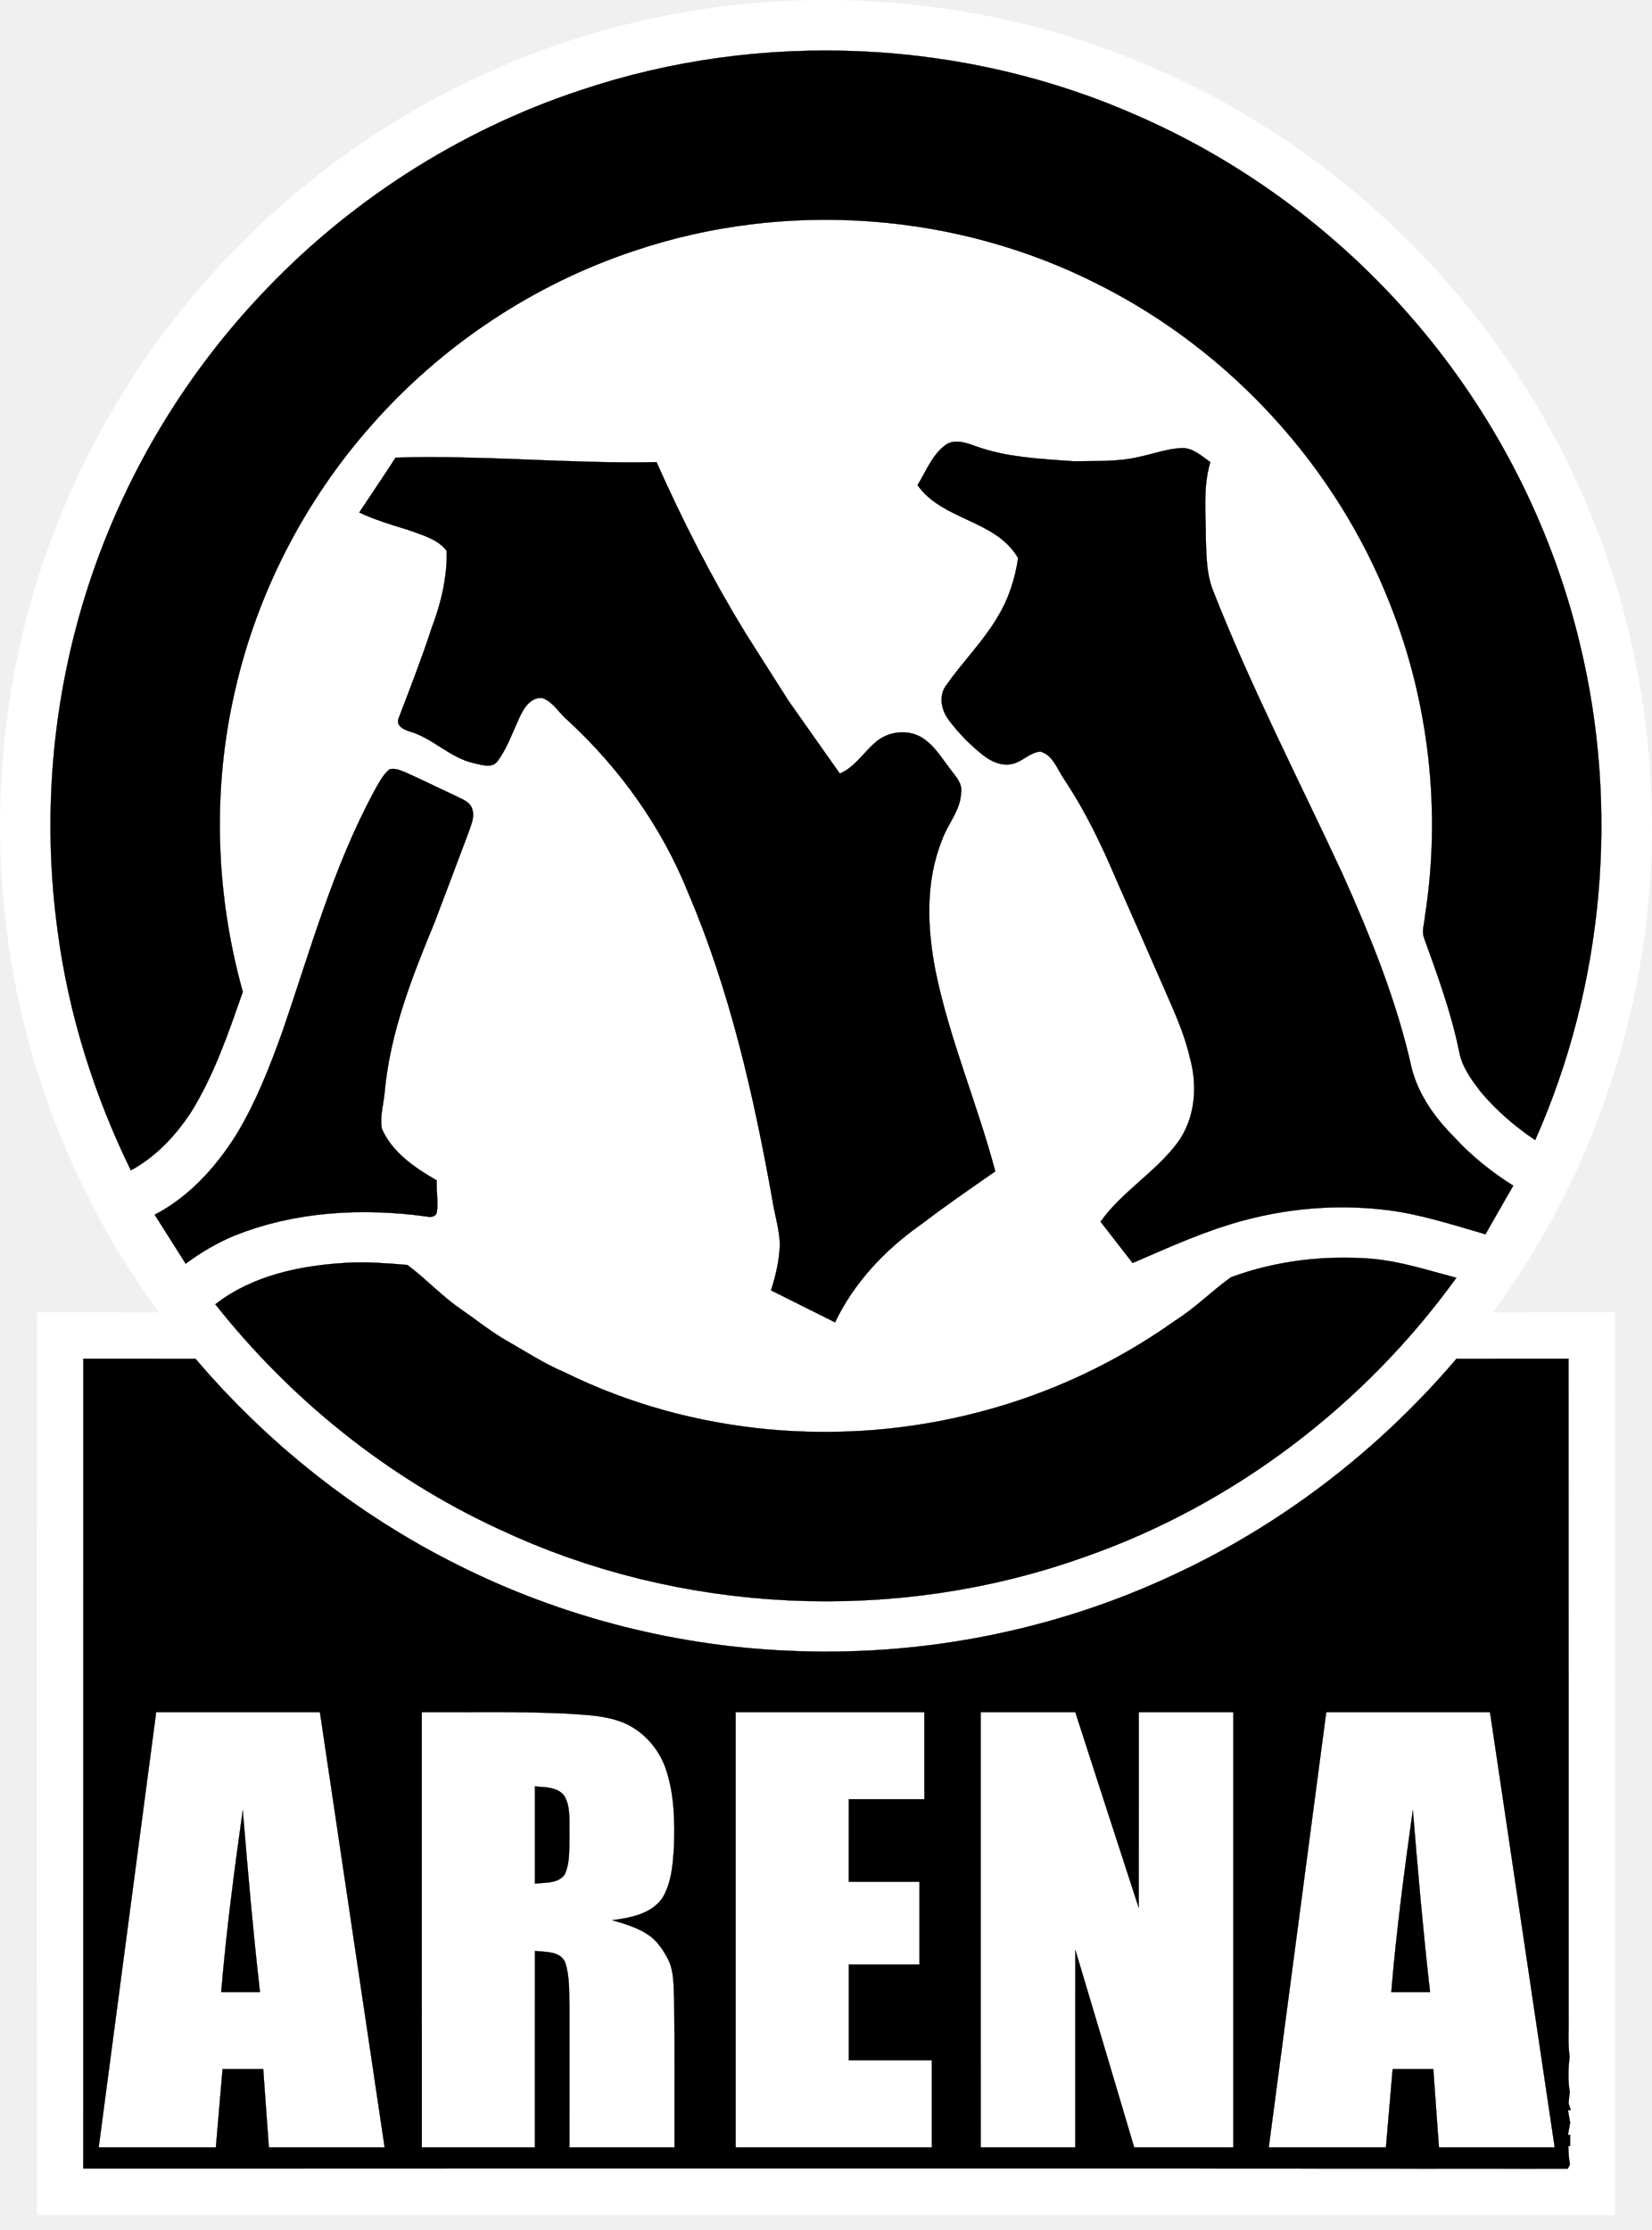
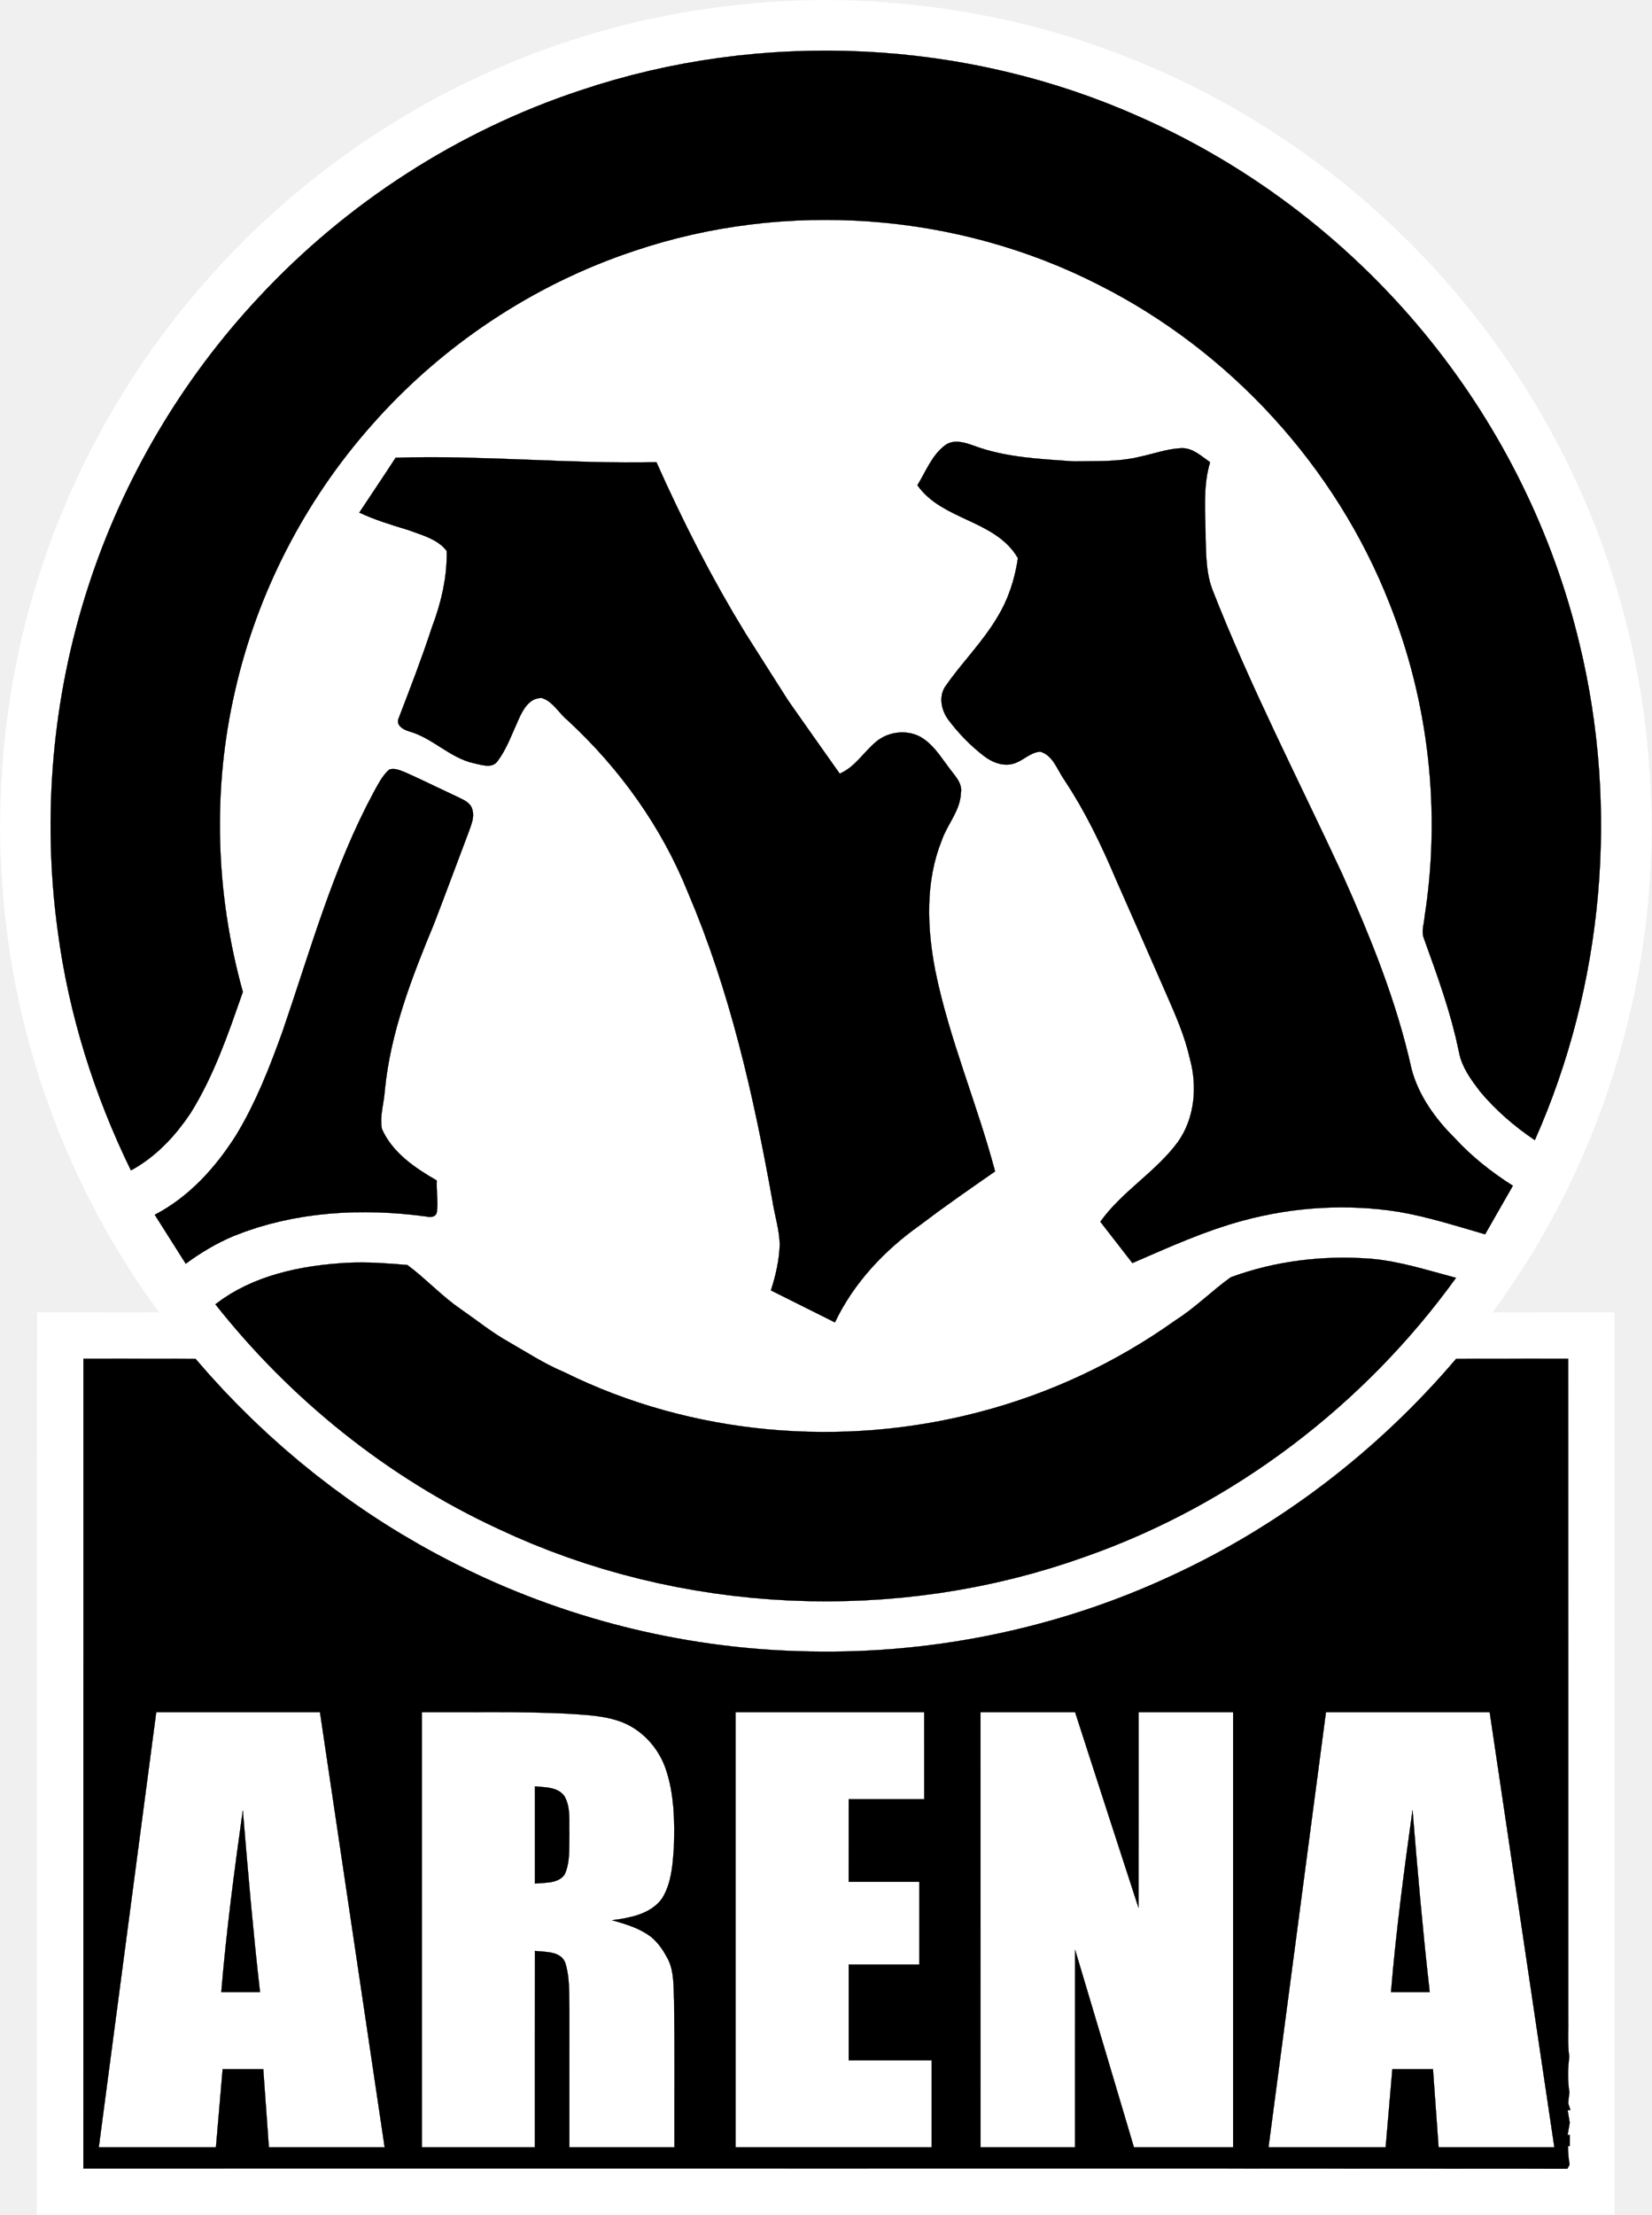
- <svg xmlns="http://www.w3.org/2000/svg" width="600pt" height="810pt" viewBox="0 0 600 810">
-   <g>
-     <path fill="#ffffff" stroke="#ffffff" stroke-width="0.094" d=" M 298.27 0.00 L 302.48 0.00 C 339.18 0.49 375.87 7.31 409.98 20.97 C 458.25 39.94 501.29 71.85 533.76 112.26 C 559.53 144.22 578.67 181.52 589.42 221.15 C 596.44 246.55 599.74 272.90 600.00 299.22 L 600.00 302.53 C 599.48 364.74 579.18 426.67 542.15 476.72 C 556.94 476.66 571.74 476.72 586.53 476.69 C 586.64 585.96 586.55 695.24 586.57 804.51 C 395.52 804.49 204.48 804.49 13.43 804.51 C 13.46 695.24 13.36 585.96 13.47 476.69 C 28.26 476.73 43.06 476.66 57.85 476.72 C 33.37 443.51 15.99 405.09 7.12 364.80 C 2.52 344.38 0.39 323.47 0.00 302.57 L 0.00 299.18 C 0.24 281.00 1.74 262.81 5.14 244.95 C 14.51 193.97 37.66 145.67 71.24 106.22 C 100.60 71.57 137.87 43.61 179.48 25.36 C 216.76 8.79 257.50 0.38 298.27 0.00 M 210.80 32.80 C 166.36 47.49 125.82 73.69 93.96 107.97 C 65.98 137.87 44.68 173.98 32.05 212.94 C 18.97 253.13 15.21 296.29 20.94 338.16 C 24.91 368.36 34.17 397.76 47.53 425.10 C 56.49 420.24 63.63 412.68 69.22 404.25 C 77.72 390.64 82.93 375.33 88.19 360.26 C 78.27 324.78 77.03 286.82 85.35 250.89 C 93.41 215.36 110.62 181.98 134.73 154.68 C 160.23 125.60 193.53 103.37 230.24 91.15 C 285.27 72.52 347.66 77.03 399.37 103.52 C 446.98 127.57 485.31 169.46 504.80 219.13 C 519.10 255.04 523.56 294.79 517.56 332.96 C 517.38 335.59 516.25 338.36 517.34 340.91 C 522.21 354.41 527.17 367.93 530.04 382.03 C 531.02 387.53 534.39 392.07 537.69 396.41 C 543.40 403.25 550.22 409.13 557.61 414.11 C 582.57 357.97 588.32 293.59 573.85 233.90 C 564.31 193.88 545.66 156.11 519.94 124.03 C 491.90 89.01 455.44 60.72 414.40 42.57 C 350.92 14.09 276.73 10.60 210.80 32.80 M 343.51 161.58 C 338.56 165.18 336.40 171.18 333.28 176.21 C 342.36 189.14 361.76 188.74 369.81 202.73 C 368.67 210.33 366.30 217.78 362.23 224.32 C 356.87 233.37 349.27 240.79 343.34 249.42 C 340.94 253.18 342.03 258.07 344.56 261.47 C 348.25 266.37 352.58 270.83 357.45 274.57 C 360.36 276.80 364.18 278.40 367.88 277.43 C 371.51 276.57 374.12 273.21 377.96 273.00 C 382.58 274.36 384.07 279.58 386.60 283.15 C 394.21 294.58 400.16 306.98 405.50 319.60 C 411.58 333.23 417.51 346.93 423.52 360.59 C 426.93 368.36 430.41 376.17 432.27 384.49 C 435.07 394.62 434.09 406.17 427.85 414.88 C 419.80 425.76 407.62 432.71 399.75 443.75 C 403.63 448.75 407.49 453.76 411.39 458.75 C 424.64 453.05 437.83 446.97 451.83 443.27 C 470.10 438.35 489.42 437.18 508.11 440.14 C 518.80 441.99 529.15 445.27 539.54 448.32 C 542.93 442.45 546.24 436.54 549.63 430.68 C 541.95 425.81 534.73 420.12 528.56 413.42 C 521.48 406.38 515.33 397.93 512.79 388.14 C 507.37 363.67 497.89 340.32 487.67 317.52 C 471.70 283.09 454.21 249.31 440.38 213.94 C 438.23 208.19 438.22 201.98 437.99 195.94 C 438.01 186.57 436.86 176.98 439.62 167.86 C 436.40 165.64 433.25 162.54 429.05 162.76 C 423.90 163.03 419.03 164.83 414.03 165.89 C 406.18 167.84 398.04 167.37 390.04 167.56 C 377.92 166.67 365.50 166.19 353.97 161.93 C 350.68 160.75 346.70 159.39 343.51 161.58 M 143.69 166.24 C 139.36 172.93 134.89 179.51 130.50 186.15 C 136.12 188.79 142.05 190.59 147.97 192.39 C 152.99 194.26 158.88 195.65 162.26 200.09 C 162.48 209.56 160.24 219.00 156.88 227.84 C 153.23 239.03 148.97 250.01 144.76 260.98 C 143.79 263.56 146.58 265.00 148.58 265.62 C 157.11 267.98 163.33 275.22 172.04 277.18 C 174.79 277.72 178.50 279.25 180.62 276.60 C 184.04 272.09 185.93 266.63 188.27 261.52 C 189.86 257.91 192.23 253.33 196.85 253.51 C 200.99 254.82 203.05 259.13 206.32 261.73 C 225.11 279.11 240.37 300.37 249.92 324.18 C 265.15 359.83 273.76 397.88 280.57 435.92 C 281.39 441.29 283.11 446.53 283.27 451.99 C 283.08 457.70 281.81 463.28 280.06 468.69 C 287.81 472.56 295.56 476.43 303.31 480.31 C 310.12 466.02 321.24 454.19 334.07 445.09 C 343.01 438.27 352.28 431.89 361.50 425.46 C 355.00 400.92 344.83 377.44 339.77 352.50 C 336.76 336.91 336.10 320.19 342.13 305.21 C 344.14 299.35 348.87 294.43 349.08 288.00 C 349.68 284.91 347.51 282.43 345.77 280.18 C 342.52 276.08 339.88 271.32 335.47 268.31 C 330.39 264.78 323.06 265.43 318.36 269.32 C 313.79 273.06 310.69 278.58 305.05 280.98 C 298.84 272.16 292.57 263.39 286.41 254.55 C 281.17 246.40 276.04 238.19 270.83 230.03 C 258.59 210.10 247.99 189.21 238.46 167.86 C 206.85 168.55 175.30 165.22 143.69 166.24 M 141.43 279.47 C 138.86 281.66 137.38 284.78 135.76 287.67 C 121.01 315.05 112.73 345.19 102.67 374.45 C 97.97 387.55 92.88 400.63 85.59 412.54 C 78.19 424.18 68.58 434.80 56.19 441.22 C 59.94 447.14 63.69 453.08 67.44 459.00 C 72.85 455.00 78.63 451.55 84.83 448.94 C 106.98 439.97 131.59 438.65 155.08 441.88 C 156.49 442.22 158.46 441.97 158.68 440.21 C 159.22 436.41 158.43 432.58 158.64 428.77 C 150.71 424.20 142.53 418.69 138.70 410.02 C 137.85 405.37 139.47 400.70 139.77 396.06 C 141.81 374.91 149.61 354.94 157.67 335.48 C 161.95 324.38 166.06 313.22 170.27 302.10 C 171.15 299.55 172.41 296.84 171.60 294.10 C 171.13 291.91 168.99 290.76 167.13 289.88 C 160.58 286.84 154.11 283.61 147.52 280.65 C 145.60 279.91 143.53 278.82 141.43 279.47 M 447.12 463.94 C 440.14 468.94 434.07 475.16 426.77 479.74 C 405.41 494.95 381.24 506.25 355.87 512.86 C 306.00 526.02 251.28 521.35 204.94 498.39 C 197.78 495.40 191.28 491.13 184.57 487.29 C 178.52 483.91 173.16 479.49 167.46 475.58 C 160.47 470.82 154.73 464.47 147.96 459.47 C 140.66 458.86 133.33 458.27 126.01 458.68 C 109.26 459.63 91.74 463.22 78.21 473.74 C 105.55 508.33 140.84 536.72 180.89 555.26 C 247.08 586.54 325.68 590.13 394.53 565.33 C 448.32 546.41 495.65 510.32 528.97 464.13 C 518.75 461.45 508.61 458.09 498.02 457.20 C 480.84 455.88 463.31 457.96 447.12 463.94 M 30.27 493.53 C 30.24 591.58 30.28 689.62 30.25 787.66 C 209.97 787.69 389.70 787.56 569.42 787.73 C 569.63 787.36 570.05 786.61 570.25 786.24 C 569.83 784.01 569.69 781.74 569.63 779.49 L 570.28 779.52 C 570.28 778.51 570.29 776.48 570.29 775.46 L 569.51 775.47 C 569.78 773.98 570.05 772.49 570.31 771.02 C 570.05 769.51 569.79 768.01 569.52 766.52 L 570.54 766.43 C 570.34 765.82 569.94 764.60 569.74 764.00 C 569.84 762.65 569.99 761.32 570.18 760.00 C 569.48 755.71 569.60 751.31 570.11 747.01 C 569.41 742.06 569.89 737.06 569.75 732.08 C 569.73 652.57 569.77 573.05 569.72 493.53 C 556.15 493.58 542.57 493.50 529.00 493.57 C 500.67 526.89 465.16 554.16 425.40 572.43 C 383.24 592.04 336.41 601.36 289.96 599.74 C 246.92 598.42 204.21 587.58 165.76 568.18 C 129.56 550.06 97.22 524.40 71.00 493.57 C 57.42 493.50 43.85 493.58 30.27 493.53 Z" />
-     <path fill="#ffffff" stroke="#ffffff" stroke-width="0.094" d=" M 35.84 780.00 C 42.80 727.30 49.75 674.60 56.72 621.90 C 76.55 621.90 96.38 621.89 116.21 621.90 C 124.05 674.60 131.88 727.30 139.72 780.00 C 125.69 780.00 111.67 779.99 97.65 780.00 C 96.95 770.53 96.28 761.05 95.60 751.58 C 90.68 751.58 85.77 751.58 80.85 751.58 C 80.02 761.05 79.23 770.53 78.41 780.00 C 64.22 780.00 50.03 780.00 35.84 780.00 M 80.36 723.55 C 85.05 723.56 89.73 723.55 94.42 723.55 C 91.90 701.60 90.00 679.58 88.18 657.56 C 85.10 679.50 82.19 701.47 80.36 723.55 Z" />
-     <path fill="#ffffff" stroke="#ffffff" stroke-width="0.094" d=" M 153.20 621.90 C 170.80 622.01 188.41 621.56 206.00 622.43 C 212.29 622.88 218.74 623.04 224.77 625.09 C 232.67 627.73 238.93 634.35 241.71 642.13 C 244.95 651.38 245.15 661.37 244.81 671.07 C 244.38 677.36 243.92 684.05 240.52 689.55 C 236.42 695.28 228.91 696.62 222.39 697.48 C 227.27 698.88 232.29 700.34 236.40 703.44 C 239.03 705.55 240.96 708.41 242.52 711.37 C 245.04 716.16 244.59 721.72 244.88 726.95 C 245.13 744.63 244.94 762.32 245.00 780.00 C 232.27 780.00 219.55 780.00 206.82 780.00 C 206.82 763.33 206.81 746.66 206.83 729.99 C 206.66 724.25 207.10 718.29 205.26 712.76 C 203.45 708.62 198.06 709.09 194.33 708.63 C 194.29 732.42 194.32 756.21 194.31 780.00 C 180.61 780.00 166.91 780.00 153.21 780.00 C 153.21 727.30 153.21 674.60 153.20 621.90 M 194.32 648.87 C 194.31 660.63 194.31 672.40 194.32 684.17 C 197.96 683.74 202.71 684.26 205.10 680.87 C 207.24 676.24 206.66 670.95 206.83 666.00 C 206.66 661.40 207.41 656.31 204.89 652.21 C 202.40 649.04 197.93 649.22 194.32 648.87 Z" />
-     <path fill="#ffffff" stroke="#ffffff" stroke-width="0.094" d=" M 267.20 621.90 C 290.05 621.89 312.90 621.90 335.75 621.90 C 335.76 632.44 335.76 642.99 335.76 653.53 C 326.61 653.53 317.46 653.53 308.32 653.53 C 308.31 663.53 308.31 673.52 308.31 683.52 C 316.88 683.51 325.44 683.52 334.00 683.52 C 334.00 693.54 334.00 703.57 334.00 713.59 C 325.44 713.59 316.88 713.59 308.32 713.59 C 308.31 725.18 308.30 736.77 308.32 748.36 C 318.37 748.35 328.43 748.36 338.49 748.36 C 338.49 758.91 338.49 769.45 338.49 780.00 C 314.72 780.00 290.96 780.00 267.20 780.00 C 267.21 727.30 267.21 674.60 267.20 621.90 Z" />
-     <path fill="#ffffff" stroke="#ffffff" stroke-width="0.094" d=" M 356.20 621.90 C 367.66 621.90 379.12 621.89 390.58 621.90 C 398.26 645.58 405.87 669.28 413.61 692.93 C 413.66 669.25 413.61 645.58 413.63 621.90 C 425.09 621.89 436.54 621.90 448.00 621.90 C 448.00 674.60 448.00 727.30 448.00 780.00 C 435.99 780.00 423.97 780.00 411.96 780.00 C 404.82 756.10 397.79 732.16 390.59 708.27 C 390.55 732.18 390.59 756.09 390.57 780.00 C 379.12 780.00 367.66 780.00 356.21 780.00 C 356.21 727.30 356.21 674.60 356.20 621.90 Z" />
-     <path fill="#ffffff" stroke="#ffffff" stroke-width="0.094" d=" M 460.84 780.00 C 467.80 727.30 474.75 674.60 481.72 621.90 C 501.55 621.90 521.38 621.89 541.21 621.90 C 549.05 674.60 556.88 727.30 564.72 780.00 C 550.69 780.00 536.67 780.00 522.65 780.00 C 521.95 770.53 521.28 761.05 520.60 751.58 C 515.68 751.58 510.76 751.58 505.85 751.58 C 505.02 761.05 504.23 770.53 503.41 780.00 C 489.21 780.00 475.02 780.00 460.84 780.00 M 505.36 723.55 C 510.04 723.56 514.73 723.55 519.42 723.55 C 516.90 701.58 514.99 679.55 513.18 657.51 C 510.11 679.46 507.19 701.45 505.36 723.55 Z" />
+ <svg xmlns="http://www.w3.org/2000/svg" width="600.094pt" height="804.604pt" viewBox="0 0 600.094 804.604" version="1.1" id="svg15">
+   <defs id="defs15" />
+   <g id="g6" transform="translate(0.046875,0.046875)">
+     <path fill="#ffffff" stroke="#ffffff" stroke-width="0.094" d="m 298.27,0 h 4.21 c 36.7,0.49 73.39,7.31 107.5,20.97 48.27,18.97 91.31,50.88 123.78,91.29 25.77,31.96 44.91,69.26 55.66,108.89 7.02,25.4 10.32,51.75 10.58,78.07 v 3.31 c -0.52,62.21 -20.82,124.14 -57.85,174.19 14.79,-0.06 29.59,0 44.38,-0.03 0.11,109.27 0.02,218.55 0.04,327.82 -191.05,-0.02 -382.09,-0.02 -573.14,0 0.03,-109.27 -0.07,-218.55 0.04,-327.82 14.79,0.04 29.59,-0.03 44.38,0.03 C 33.37,443.51 15.99,405.09 7.12,364.8 2.52,344.38 0.39,323.47 0,302.57 v -3.39 C 0.24,281 1.74,262.81 5.14,244.95 14.51,193.97 37.66,145.67 71.24,106.22 100.6,71.57 137.87,43.61 179.48,25.36 216.76,8.79 257.5,0.38 298.27,0 M 210.8,32.8 c -44.44,14.69 -84.98,40.89 -116.84,75.17 -27.98,29.9 -49.28,66.01 -61.91,104.97 -13.08,40.19 -16.84,83.35 -11.11,125.22 3.97,30.2 13.23,59.6 26.59,86.94 8.96,-4.86 16.1,-12.42 21.69,-20.85 8.5,-13.61 13.71,-28.92 18.97,-43.99 -9.92,-35.48 -11.16,-73.44 -2.84,-109.37 8.06,-35.53 25.27,-68.91 49.38,-96.21 25.5,-29.08 58.8,-51.31 95.51,-63.53 55.03,-18.63 117.42,-14.12 169.13,12.37 47.61,24.05 85.94,65.94 105.43,115.61 14.3,35.91 18.76,75.66 12.76,113.83 -0.18,2.63 -1.31,5.4 -0.22,7.95 4.87,13.5 9.83,27.02 12.7,41.12 0.98,5.5 4.35,10.04 7.65,14.38 5.71,6.84 12.53,12.72 19.92,17.7 C 582.57,357.97 588.32,293.59 573.85,233.9 564.31,193.88 545.66,156.11 519.94,124.03 491.9,89.01 455.44,60.72 414.4,42.57 350.92,14.09 276.73,10.6 210.8,32.8 m 132.71,128.78 c -4.95,3.6 -7.11,9.6 -10.23,14.63 9.08,12.93 28.48,12.53 36.53,26.52 -1.14,7.6 -3.51,15.05 -7.58,21.59 -5.36,9.05 -12.96,16.47 -18.89,25.1 -2.4,3.76 -1.31,8.65 1.22,12.05 3.69,4.9 8.02,9.36 12.89,13.1 2.91,2.23 6.73,3.83 10.43,2.86 3.63,-0.86 6.24,-4.22 10.08,-4.43 4.62,1.36 6.11,6.58 8.64,10.15 7.61,11.43 13.56,23.83 18.9,36.45 6.08,13.63 12.01,27.33 18.02,40.99 3.41,7.77 6.89,15.58 8.75,23.9 2.8,10.13 1.82,21.68 -4.42,30.39 -8.05,10.88 -20.23,17.83 -28.1,28.87 3.88,5 7.74,10.01 11.64,15 13.25,-5.7 26.44,-11.78 40.44,-15.48 18.27,-4.92 37.59,-6.09 56.28,-3.13 10.69,1.85 21.04,5.13 31.43,8.18 3.39,-5.87 6.7,-11.78 10.09,-17.64 -7.68,-4.87 -14.9,-10.56 -21.07,-17.26 -7.08,-7.04 -13.23,-15.49 -15.77,-25.28 -5.42,-24.47 -14.9,-47.82 -25.12,-70.62 -15.97,-34.43 -33.46,-68.21 -47.29,-103.58 -2.15,-5.75 -2.16,-11.96 -2.39,-18 0.02,-9.37 -1.13,-18.96 1.63,-28.08 -3.22,-2.22 -6.37,-5.32 -10.57,-5.1 -5.15,0.27 -10.02,2.07 -15.02,3.13 -7.85,1.95 -15.99,1.48 -23.99,1.67 -12.12,-0.89 -24.54,-1.37 -36.07,-5.63 -3.29,-1.18 -7.27,-2.54 -10.46,-0.35 m -199.82,4.66 c -4.33,6.69 -8.8,13.27 -13.19,19.91 5.62,2.64 11.55,4.44 17.47,6.24 5.02,1.87 10.91,3.26 14.29,7.7 0.22,9.47 -2.02,18.91 -5.38,27.75 -3.65,11.19 -7.91,22.17 -12.12,33.14 -0.97,2.58 1.82,4.02 3.82,4.64 8.53,2.36 14.75,9.6 23.46,11.56 2.75,0.54 6.46,2.07 8.58,-0.58 3.42,-4.51 5.31,-9.97 7.65,-15.08 1.59,-3.61 3.96,-8.19 8.58,-8.01 4.14,1.31 6.2,5.62 9.47,8.22 18.79,17.38 34.05,38.64 43.6,62.45 15.23,35.65 23.84,73.7 30.65,111.74 0.82,5.37 2.54,10.61 2.7,16.07 -0.19,5.71 -1.46,11.29 -3.21,16.7 7.75,3.87 15.5,7.74 23.25,11.62 6.81,-14.29 17.93,-26.12 30.76,-35.22 8.94,-6.82 18.21,-13.2 27.43,-19.63 -6.5,-24.54 -16.67,-48.02 -21.73,-72.96 -3.01,-15.59 -3.67,-32.31 2.36,-47.29 2.01,-5.86 6.74,-10.78 6.95,-17.21 0.6,-3.09 -1.57,-5.57 -3.31,-7.82 -3.25,-4.1 -5.89,-8.86 -10.3,-11.87 -5.08,-3.53 -12.41,-2.88 -17.11,1.01 -4.57,3.74 -7.67,9.26 -13.31,11.66 -6.21,-8.82 -12.48,-17.59 -18.64,-26.43 -5.24,-8.15 -10.37,-16.36 -15.58,-24.52 -12.24,-19.93 -22.84,-40.82 -32.37,-62.17 -31.61,0.69 -63.16,-2.64 -94.77,-1.62 m -2.26,113.23 c -2.57,2.19 -4.05,5.31 -5.67,8.2 -14.75,27.38 -23.03,57.52 -33.09,86.78 -4.7,13.1 -9.79,26.18 -17.08,38.09 -7.4,11.64 -17.01,22.26 -29.4,28.68 3.75,5.92 7.5,11.86 11.25,17.78 5.41,-4 11.19,-7.45 17.39,-10.06 22.15,-8.97 46.76,-10.29 70.25,-7.06 1.41,0.34 3.38,0.09 3.6,-1.67 0.54,-3.8 -0.25,-7.63 -0.04,-11.44 -7.93,-4.57 -16.11,-10.08 -19.94,-18.75 -0.85,-4.65 0.77,-9.32 1.07,-13.96 2.04,-21.15 9.84,-41.12 17.9,-60.58 4.28,-11.1 8.39,-22.26 12.6,-33.38 0.88,-2.55 2.14,-5.26 1.33,-8 -0.47,-2.19 -2.61,-3.34 -4.47,-4.22 -6.55,-3.04 -13.02,-6.27 -19.61,-9.23 -1.92,-0.74 -3.99,-1.83 -6.09,-1.18 m 305.69,184.47 c -6.98,5 -13.05,11.22 -20.35,15.8 -21.36,15.21 -45.53,26.51 -70.9,33.12 -49.87,13.16 -104.59,8.49 -150.93,-14.47 -7.16,-2.99 -13.66,-7.26 -20.37,-11.1 -6.05,-3.38 -11.41,-7.8 -17.11,-11.71 -6.99,-4.76 -12.73,-11.11 -19.5,-16.11 -7.3,-0.61 -14.63,-1.2 -21.95,-0.79 -16.75,0.95 -34.27,4.54 -47.8,15.06 27.34,34.59 62.63,62.98 102.68,81.52 66.19,31.28 144.79,34.87 213.64,10.07 53.79,-18.92 101.12,-55.01 134.44,-101.2 -10.22,-2.68 -20.36,-6.04 -30.95,-6.93 -17.18,-1.32 -34.71,0.76 -50.9,6.74 M 30.27,493.53 c -0.03,98.05 0.01,196.09 -0.02,294.13 179.72,0.03 359.45,-0.1 539.17,0.07 0.21,-0.37 0.63,-1.12 0.83,-1.49 -0.42,-2.23 -0.56,-4.5 -0.62,-6.75 l 0.65,0.03 c 0,-1.01 0.01,-3.04 0.01,-4.06 l -0.78,0.01 c 0.27,-1.49 0.54,-2.98 0.8,-4.45 -0.26,-1.51 -0.52,-3.01 -0.79,-4.5 l 1.02,-0.09 c -0.2,-0.61 -0.6,-1.83 -0.8,-2.43 0.1,-1.35 0.25,-2.68 0.44,-4 -0.7,-4.29 -0.58,-8.69 -0.07,-12.99 -0.7,-4.95 -0.22,-9.95 -0.36,-14.93 -0.02,-79.51 0.02,-159.03 -0.03,-238.55 -13.57,0.05 -27.15,-0.03 -40.72,0.04 -28.33,33.32 -63.84,60.59 -103.6,78.86 -42.16,19.61 -88.99,28.93 -135.44,27.31 -43.04,-1.32 -85.75,-12.16 -124.2,-31.56 C 129.56,550.06 97.22,524.4 71,493.57 57.42,493.5 43.85,493.58 30.27,493.53 Z" id="path1" />
+     <path fill="#ffffff" stroke="#ffffff" stroke-width="0.094" d="m 35.84,780 c 6.96,-52.7 13.91,-105.4 20.88,-158.1 19.83,0 39.66,-0.01 59.49,0 7.84,52.7 15.67,105.4 23.51,158.1 -14.03,0 -28.05,-0.01 -42.07,0 -0.7,-9.47 -1.37,-18.95 -2.05,-28.42 -4.92,0 -9.83,0 -14.75,0 -0.83,9.47 -1.62,18.95 -2.44,28.42 -14.19,0 -28.38,0 -42.57,0 m 44.52,-56.45 c 4.69,0.01 9.37,0 14.06,0 C 91.9,701.6 90,679.58 88.18,657.56 85.1,679.5 82.19,701.47 80.36,723.55 Z" id="path2" />
+     <path fill="#ffffff" stroke="#ffffff" stroke-width="0.094" d="m 153.2,621.9 c 17.6,0.11 35.21,-0.34 52.8,0.53 6.29,0.45 12.74,0.61 18.77,2.66 7.9,2.64 14.16,9.26 16.94,17.04 3.24,9.25 3.44,19.24 3.1,28.94 -0.43,6.29 -0.89,12.98 -4.29,18.48 -4.1,5.73 -11.61,7.07 -18.13,7.93 4.88,1.4 9.9,2.86 14.01,5.96 2.63,2.11 4.56,4.97 6.12,7.93 2.52,4.79 2.07,10.35 2.36,15.58 0.25,17.68 0.06,35.37 0.12,53.05 -12.73,0 -25.45,0 -38.18,0 0,-16.67 -0.01,-33.34 0.01,-50.01 -0.17,-5.74 0.27,-11.7 -1.57,-17.23 -1.81,-4.14 -7.2,-3.67 -10.93,-4.13 -0.04,23.79 -0.01,47.58 -0.02,71.37 -13.7,0 -27.4,0 -41.1,0 0,-52.7 0,-105.4 -0.01,-158.1 m 41.12,26.97 c -0.01,11.76 -0.01,23.53 0,35.3 3.64,-0.43 8.39,0.09 10.78,-3.3 2.14,-4.63 1.56,-9.92 1.73,-14.87 -0.17,-4.6 0.58,-9.69 -1.94,-13.79 -2.49,-3.17 -6.96,-2.99 -10.57,-3.34 z" id="path3" />
+     <path fill="#ffffff" stroke="#ffffff" stroke-width="0.094" d="m 267.2,621.9 c 22.85,-0.01 45.7,0 68.55,0 0.01,10.54 0.01,21.09 0.01,31.63 -9.15,0 -18.3,0 -27.44,0 -0.01,10 -0.01,19.99 -0.01,29.99 8.57,-0.01 17.13,0 25.69,0 0,10.02 0,20.05 0,30.07 -8.56,0 -17.12,0 -25.68,0 -0.01,11.59 -0.02,23.18 0,34.77 10.05,-0.01 20.11,0 30.17,0 0,10.55 0,21.09 0,31.64 -23.77,0 -47.53,0 -71.29,0 0.01,-52.7 0.01,-105.4 0,-158.1 z" id="path4" />
+     <path fill="#ffffff" stroke="#ffffff" stroke-width="0.094" d="m 356.2,621.9 c 11.46,0 22.92,-0.01 34.38,0 7.68,23.68 15.29,47.38 23.03,71.03 0.05,-23.68 0,-47.35 0.02,-71.03 11.46,-0.01 22.91,0 34.37,0 0,52.7 0,105.4 0,158.1 -12.01,0 -24.03,0 -36.04,0 -7.14,-23.9 -14.17,-47.84 -21.37,-71.73 -0.04,23.91 0,47.82 -0.02,71.73 -11.45,0 -22.91,0 -34.36,0 0,-52.7 0,-105.4 -0.01,-158.1 z" id="path5" />
+     <path fill="#ffffff" stroke="#ffffff" stroke-width="0.094" d="m 460.84,780 c 6.96,-52.7 13.91,-105.4 20.88,-158.1 19.83,0 39.66,-0.01 59.49,0 7.84,52.7 15.67,105.4 23.51,158.1 -14.03,0 -28.05,0 -42.07,0 -0.7,-9.47 -1.37,-18.95 -2.05,-28.42 -4.92,0 -9.84,0 -14.75,0 -0.83,9.47 -1.62,18.95 -2.44,28.42 -14.2,0 -28.39,0 -42.57,0 m 44.52,-56.45 c 4.68,0.01 9.37,0 14.06,0 -2.52,-21.97 -4.43,-44 -6.24,-66.04 -3.07,21.95 -5.99,43.94 -7.82,66.04 z" id="path6" />
  </g>
-   <g>
-     <path stroke="#000000" stroke-width="0.094" d=" M 210.80 32.80 C 276.73 10.60 350.92 14.09 414.40 42.57 C 455.44 60.72 491.90 89.01 519.94 124.03 C 545.66 156.11 564.31 193.88 573.85 233.90 C 588.32 293.59 582.57 357.97 557.61 414.11 C 550.22 409.13 543.40 403.25 537.69 396.41 C 534.39 392.07 531.02 387.53 530.04 382.03 C 527.17 367.93 522.21 354.41 517.34 340.91 C 516.25 338.36 517.38 335.59 517.56 332.96 C 523.56 294.79 519.10 255.04 504.80 219.13 C 485.31 169.46 446.98 127.57 399.37 103.52 C 347.66 77.03 285.27 72.52 230.24 91.15 C 193.53 103.37 160.23 125.60 134.73 154.68 C 110.62 181.98 93.41 215.36 85.35 250.89 C 77.03 286.82 78.27 324.78 88.19 360.26 C 82.93 375.33 77.72 390.64 69.22 404.25 C 63.63 412.68 56.49 420.24 47.53 425.10 C 34.17 397.76 24.91 368.36 20.94 338.16 C 15.21 296.29 18.97 253.13 32.05 212.94 C 44.68 173.98 65.98 137.87 93.96 107.97 C 125.82 73.69 166.36 47.49 210.80 32.80 Z" />
-     <path stroke="#000000" stroke-width="0.094" d=" M 343.51 161.58 C 346.70 159.39 350.68 160.75 353.97 161.93 C 365.50 166.19 377.92 166.67 390.04 167.56 C 398.04 167.37 406.18 167.84 414.03 165.89 C 419.03 164.83 423.90 163.03 429.05 162.76 C 433.25 162.54 436.40 165.64 439.62 167.86 C 436.86 176.98 438.01 186.57 437.99 195.94 C 438.22 201.98 438.23 208.19 440.38 213.94 C 454.21 249.31 471.70 283.09 487.67 317.52 C 497.89 340.32 507.37 363.67 512.79 388.14 C 515.33 397.93 521.48 406.38 528.56 413.42 C 534.73 420.12 541.95 425.81 549.63 430.68 C 546.24 436.54 542.93 442.45 539.54 448.32 C 529.15 445.27 518.80 441.99 508.11 440.14 C 489.42 437.18 470.10 438.35 451.83 443.27 C 437.83 446.97 424.64 453.05 411.39 458.75 C 407.49 453.76 403.63 448.75 399.75 443.75 C 407.62 432.71 419.80 425.76 427.85 414.88 C 434.09 406.17 435.07 394.62 432.27 384.49 C 430.41 376.17 426.93 368.36 423.52 360.59 C 417.51 346.93 411.58 333.23 405.50 319.60 C 400.16 306.98 394.21 294.58 386.60 283.15 C 384.07 279.58 382.58 274.36 377.96 273.00 C 374.12 273.21 371.51 276.57 367.88 277.43 C 364.18 278.40 360.36 276.80 357.45 274.57 C 352.58 270.83 348.25 266.37 344.56 261.47 C 342.03 258.07 340.94 253.18 343.34 249.42 C 349.27 240.79 356.87 233.37 362.23 224.32 C 366.30 217.78 368.67 210.33 369.81 202.73 C 361.76 188.74 342.36 189.14 333.28 176.21 C 336.40 171.18 338.56 165.18 343.51 161.58 Z" />
-     <path stroke="#000000" stroke-width="0.094" d=" M 143.69 166.24 C 175.30 165.22 206.85 168.55 238.46 167.86 C 247.99 189.21 258.59 210.10 270.83 230.03 C 276.04 238.19 281.17 246.40 286.41 254.55 C 292.57 263.39 298.84 272.16 305.05 280.98 C 310.69 278.58 313.79 273.06 318.36 269.32 C 323.06 265.43 330.39 264.78 335.47 268.31 C 339.88 271.32 342.52 276.08 345.77 280.18 C 347.51 282.43 349.68 284.91 349.08 288.00 C 348.87 294.43 344.14 299.35 342.13 305.21 C 336.10 320.19 336.76 336.91 339.77 352.50 C 344.83 377.44 355.00 400.92 361.50 425.46 C 352.28 431.89 343.01 438.27 334.07 445.09 C 321.24 454.19 310.12 466.02 303.31 480.31 C 295.56 476.43 287.81 472.56 280.06 468.69 C 281.81 463.28 283.08 457.70 283.27 451.99 C 283.11 446.53 281.39 441.29 280.57 435.92 C 273.76 397.88 265.15 359.83 249.92 324.18 C 240.37 300.37 225.11 279.11 206.32 261.73 C 203.05 259.13 200.99 254.82 196.85 253.51 C 192.23 253.33 189.86 257.91 188.27 261.52 C 185.93 266.63 184.04 272.09 180.62 276.60 C 178.50 279.25 174.79 277.72 172.04 277.18 C 163.33 275.22 157.11 267.98 148.58 265.62 C 146.58 265.00 143.79 263.56 144.76 260.98 C 148.97 250.01 153.23 239.03 156.88 227.84 C 160.24 219.00 162.48 209.56 162.26 200.09 C 158.88 195.65 152.99 194.26 147.97 192.39 C 142.05 190.59 136.12 188.79 130.50 186.15 C 134.89 179.51 139.36 172.93 143.69 166.24 Z" />
-     <path stroke="#000000" stroke-width="0.094" d=" M 141.43 279.47 C 143.53 278.82 145.60 279.91 147.52 280.65 C 154.11 283.61 160.58 286.84 167.13 289.88 C 168.99 290.76 171.13 291.91 171.60 294.10 C 172.41 296.84 171.15 299.55 170.27 302.10 C 166.06 313.22 161.95 324.38 157.67 335.48 C 149.61 354.94 141.81 374.91 139.77 396.06 C 139.47 400.70 137.85 405.37 138.70 410.02 C 142.53 418.69 150.71 424.20 158.64 428.77 C 158.43 432.58 159.22 436.41 158.68 440.21 C 158.46 441.97 156.49 442.22 155.08 441.88 C 131.59 438.65 106.98 439.97 84.83 448.94 C 78.63 451.55 72.85 455.00 67.44 459.00 C 63.69 453.08 59.94 447.14 56.19 441.22 C 68.58 434.80 78.19 424.18 85.59 412.54 C 92.88 400.63 97.97 387.55 102.67 374.45 C 112.73 345.19 121.01 315.05 135.76 287.67 C 137.38 284.78 138.86 281.66 141.43 279.47 Z" />
-     <path stroke="#000000" stroke-width="0.094" d=" M 447.12 463.94 C 463.31 457.96 480.84 455.88 498.02 457.20 C 508.61 458.09 518.75 461.45 528.97 464.13 C 495.65 510.32 448.32 546.41 394.53 565.33 C 325.68 590.13 247.08 586.54 180.89 555.26 C 140.84 536.72 105.55 508.33 78.21 473.74 C 91.74 463.22 109.26 459.63 126.01 458.68 C 133.33 458.27 140.66 458.86 147.96 459.47 C 154.73 464.47 160.47 470.82 167.46 475.58 C 173.16 479.49 178.52 483.91 184.57 487.29 C 191.28 491.13 197.78 495.40 204.94 498.39 C 251.28 521.35 306.00 526.02 355.87 512.86 C 381.24 506.25 405.41 494.95 426.77 479.74 C 434.07 475.16 440.14 468.94 447.12 463.94 Z" />
-     <path stroke="#000000" stroke-width="0.094" d=" M 30.27 493.53 C 43.85 493.58 57.42 493.50 71.00 493.57 C 97.22 524.40 129.56 550.06 165.76 568.18 C 204.21 587.58 246.92 598.42 289.96 599.74 C 336.41 601.36 383.24 592.04 425.40 572.43 C 465.16 554.16 500.67 526.89 529.00 493.57 C 542.57 493.50 556.15 493.58 569.72 493.53 C 569.77 573.05 569.73 652.57 569.75 732.08 C 569.89 737.06 569.41 742.06 570.11 747.01 C 569.60 751.31 569.48 755.71 570.18 760.00 C 569.99 761.32 569.84 762.65 569.74 764.00 C 569.94 764.60 570.34 765.82 570.54 766.43 L 569.52 766.52 C 569.79 768.01 570.05 769.51 570.31 771.02 C 570.05 772.49 569.78 773.98 569.51 775.47 L 570.29 775.46 C 570.29 776.48 570.28 778.51 570.28 779.52 L 569.63 779.49 C 569.69 781.74 569.83 784.01 570.25 786.24 C 570.05 786.61 569.63 787.36 569.42 787.73 C 389.70 787.56 209.97 787.69 30.25 787.66 C 30.28 689.62 30.24 591.58 30.27 493.53 M 35.84 780.00 C 50.03 780.00 64.22 780.00 78.41 780.00 C 79.23 770.53 80.02 761.05 80.85 751.58 C 85.77 751.58 90.68 751.58 95.60 751.58 C 96.28 761.05 96.95 770.53 97.65 780.00 C 111.67 779.99 125.69 780.00 139.72 780.00 C 131.88 727.30 124.05 674.60 116.21 621.90 C 96.38 621.89 76.55 621.90 56.72 621.90 C 49.75 674.60 42.80 727.30 35.84 780.00 M 153.20 621.90 C 153.21 674.60 153.21 727.30 153.21 780.00 C 166.91 780.00 180.61 780.00 194.31 780.00 C 194.32 756.21 194.29 732.42 194.33 708.63 C 198.06 709.09 203.45 708.62 205.26 712.76 C 207.10 718.29 206.66 724.25 206.83 729.99 C 206.81 746.66 206.82 763.33 206.82 780.00 C 219.55 780.00 232.27 780.00 245.00 780.00 C 244.94 762.32 245.13 744.63 244.88 726.95 C 244.59 721.72 245.04 716.16 242.52 711.37 C 240.96 708.41 239.03 705.55 236.40 703.44 C 232.29 700.34 227.27 698.88 222.39 697.48 C 228.91 696.62 236.42 695.28 240.52 689.55 C 243.92 684.05 244.38 677.36 244.81 671.07 C 245.15 661.37 244.95 651.38 241.71 642.13 C 238.93 634.35 232.67 627.73 224.77 625.09 C 218.74 623.04 212.29 622.88 206.00 622.43 C 188.41 621.56 170.80 622.01 153.20 621.90 M 267.20 621.90 C 267.21 674.60 267.21 727.30 267.20 780.00 C 290.96 780.00 314.72 780.00 338.49 780.00 C 338.49 769.45 338.49 758.91 338.49 748.36 C 328.43 748.36 318.37 748.35 308.32 748.36 C 308.30 736.77 308.31 725.18 308.32 713.59 C 316.88 713.59 325.44 713.59 334.00 713.59 C 334.00 703.57 334.00 693.54 334.00 683.52 C 325.44 683.52 316.88 683.51 308.31 683.52 C 308.31 673.52 308.31 663.53 308.32 653.53 C 317.46 653.53 326.61 653.53 335.76 653.53 C 335.76 642.99 335.76 632.44 335.75 621.90 C 312.90 621.90 290.05 621.89 267.20 621.90 M 356.20 621.90 C 356.21 674.60 356.21 727.30 356.21 780.00 C 367.66 780.00 379.12 780.00 390.57 780.00 C 390.59 756.09 390.55 732.18 390.59 708.27 C 397.79 732.16 404.82 756.10 411.96 780.00 C 423.97 780.00 435.99 780.00 448.00 780.00 C 448.00 727.30 448.00 674.60 448.00 621.90 C 436.54 621.90 425.09 621.89 413.63 621.90 C 413.61 645.58 413.66 669.25 413.61 692.93 C 405.87 669.28 398.26 645.58 390.58 621.90 C 379.12 621.89 367.66 621.90 356.20 621.90 M 460.84 780.00 C 475.02 780.00 489.21 780.00 503.41 780.00 C 504.23 770.53 505.02 761.05 505.85 751.58 C 510.76 751.58 515.68 751.58 520.60 751.58 C 521.28 761.05 521.95 770.53 522.65 780.00 C 536.67 780.00 550.69 780.00 564.72 780.00 C 556.88 727.30 549.05 674.60 541.21 621.90 C 521.38 621.89 501.55 621.90 481.72 621.90 C 474.75 674.60 467.80 727.30 460.84 780.00 Z" />
-     <path stroke="#000000" stroke-width="0.094" d=" M 194.32 648.87 C 197.93 649.22 202.40 649.04 204.89 652.21 C 207.41 656.31 206.66 661.40 206.83 666.00 C 206.66 670.95 207.24 676.24 205.10 680.87 C 202.71 684.26 197.96 683.74 194.32 684.17 C 194.31 672.40 194.31 660.63 194.32 648.87 Z" />
-     <path stroke="#000000" stroke-width="0.094" d=" M 80.36 723.55 C 82.19 701.47 85.10 679.50 88.18 657.56 C 90.00 679.58 91.90 701.60 94.42 723.55 C 89.73 723.55 85.05 723.56 80.36 723.55 Z" />
-     <path stroke="#000000" stroke-width="0.094" d=" M 505.36 723.55 C 507.19 701.45 510.11 679.46 513.18 657.51 C 514.99 679.55 516.90 701.58 519.42 723.55 C 514.73 723.55 510.04 723.56 505.36 723.55 Z" />
+   <g id="g15" transform="translate(0.046875,0.046875)">
+     <path stroke="#000000" stroke-width="0.094" d="m 210.8,32.8 c 65.93,-22.2 140.12,-18.71 203.6,9.77 41.04,18.15 77.5,46.44 105.54,81.46 25.72,32.08 44.37,69.85 53.91,109.87 14.47,59.69 8.72,124.07 -16.24,180.21 -7.39,-4.98 -14.21,-10.86 -19.92,-17.7 -3.3,-4.34 -6.67,-8.88 -7.65,-14.38 -2.87,-14.1 -7.83,-27.62 -12.7,-41.12 -1.09,-2.55 0.04,-5.32 0.22,-7.95 6,-38.17 1.54,-77.92 -12.76,-113.83 -19.49,-49.67 -57.82,-91.56 -105.43,-115.61 -51.71,-26.49 -114.1,-31 -169.13,-12.37 -36.71,12.22 -70.01,34.45 -95.51,63.53 -24.11,27.3 -41.32,60.68 -49.38,96.21 -8.32,35.93 -7.08,73.89 2.84,109.37 -5.26,15.07 -10.47,30.38 -18.97,43.99 -5.59,8.43 -12.73,15.99 -21.69,20.85 C 34.17,397.76 24.91,368.36 20.94,338.16 15.21,296.29 18.97,253.13 32.05,212.94 44.68,173.98 65.98,137.87 93.96,107.97 125.82,73.69 166.36,47.49 210.8,32.8 Z" id="path7" />
+     <path stroke="#000000" stroke-width="0.094" d="m 343.51,161.58 c 3.19,-2.19 7.17,-0.83 10.46,0.35 11.53,4.26 23.95,4.74 36.07,5.63 8,-0.19 16.14,0.28 23.99,-1.67 5,-1.06 9.87,-2.86 15.02,-3.13 4.2,-0.22 7.35,2.88 10.57,5.1 -2.76,9.12 -1.61,18.71 -1.63,28.08 0.23,6.04 0.24,12.25 2.39,18 13.83,35.37 31.32,69.15 47.29,103.58 10.22,22.8 19.7,46.15 25.12,70.62 2.54,9.79 8.69,18.24 15.77,25.28 6.17,6.7 13.39,12.39 21.07,17.26 -3.39,5.86 -6.7,11.77 -10.09,17.64 -10.39,-3.05 -20.74,-6.33 -31.43,-8.18 -18.69,-2.96 -38.01,-1.79 -56.28,3.13 -14,3.7 -27.19,9.78 -40.44,15.48 -3.9,-4.99 -7.76,-10 -11.64,-15 7.87,-11.04 20.05,-17.99 28.1,-28.87 6.24,-8.71 7.22,-20.26 4.42,-30.39 -1.86,-8.32 -5.34,-16.13 -8.75,-23.9 -6.01,-13.66 -11.94,-27.36 -18.02,-40.99 -5.34,-12.62 -11.29,-25.02 -18.9,-36.45 -2.53,-3.57 -4.02,-8.79 -8.64,-10.15 -3.84,0.21 -6.45,3.57 -10.08,4.43 -3.7,0.97 -7.52,-0.63 -10.43,-2.86 -4.87,-3.74 -9.2,-8.2 -12.89,-13.1 -2.53,-3.4 -3.62,-8.29 -1.22,-12.05 5.93,-8.63 13.53,-16.05 18.89,-25.1 4.07,-6.54 6.44,-13.99 7.58,-21.59 -8.05,-13.99 -27.45,-13.59 -36.53,-26.52 3.12,-5.03 5.28,-11.03 10.23,-14.63 z" id="path8" />
+     <path stroke="#000000" stroke-width="0.094" d="m 143.69,166.24 c 31.61,-1.02 63.16,2.31 94.77,1.62 9.53,21.35 20.13,42.24 32.37,62.17 5.21,8.16 10.34,16.37 15.58,24.52 6.16,8.84 12.43,17.61 18.64,26.43 5.64,-2.4 8.74,-7.92 13.31,-11.66 4.7,-3.89 12.03,-4.54 17.11,-1.01 4.41,3.01 7.05,7.77 10.3,11.87 1.74,2.25 3.91,4.73 3.31,7.82 -0.21,6.43 -4.94,11.35 -6.95,17.21 -6.03,14.98 -5.37,31.7 -2.36,47.29 5.06,24.94 15.23,48.42 21.73,72.96 -9.22,6.43 -18.49,12.81 -27.43,19.63 -12.83,9.1 -23.95,20.93 -30.76,35.22 -7.75,-3.88 -15.5,-7.75 -23.25,-11.62 1.75,-5.41 3.02,-10.99 3.21,-16.7 -0.16,-5.46 -1.88,-10.7 -2.7,-16.07 -6.81,-38.04 -15.42,-76.09 -30.65,-111.74 -9.55,-23.81 -24.81,-45.07 -43.6,-62.45 -3.27,-2.6 -5.33,-6.91 -9.47,-8.22 -4.62,-0.18 -6.99,4.4 -8.58,8.01 -2.34,5.11 -4.23,10.57 -7.65,15.08 -2.12,2.65 -5.83,1.12 -8.58,0.58 -8.71,-1.96 -14.93,-9.2 -23.46,-11.56 -2,-0.62 -4.79,-2.06 -3.82,-4.64 4.21,-10.97 8.47,-21.95 12.12,-33.14 3.36,-8.84 5.6,-18.28 5.38,-27.75 -3.38,-4.44 -9.27,-5.83 -14.29,-7.7 -5.92,-1.8 -11.85,-3.6 -17.47,-6.24 4.39,-6.64 8.86,-13.22 13.19,-19.91 z" id="path9" />
+     <path stroke="#000000" stroke-width="0.094" d="m 141.43,279.47 c 2.1,-0.65 4.17,0.44 6.09,1.18 6.59,2.96 13.06,6.19 19.61,9.23 1.86,0.88 4,2.03 4.47,4.22 0.81,2.74 -0.45,5.45 -1.33,8 -4.21,11.12 -8.32,22.28 -12.6,33.38 -8.06,19.46 -15.86,39.43 -17.9,60.58 -0.3,4.64 -1.92,9.31 -1.07,13.96 3.83,8.67 12.01,14.18 19.94,18.75 -0.21,3.81 0.58,7.64 0.04,11.44 -0.22,1.76 -2.19,2.01 -3.6,1.67 -23.49,-3.23 -48.1,-1.91 -70.25,7.06 -6.2,2.61 -11.98,6.06 -17.39,10.06 -3.75,-5.92 -7.5,-11.86 -11.25,-17.78 12.39,-6.42 22,-17.04 29.4,-28.68 7.29,-11.91 12.38,-24.99 17.08,-38.09 10.06,-29.26 18.34,-59.4 33.09,-86.78 1.62,-2.89 3.1,-6.01 5.67,-8.2 z" id="path10" />
+     <path stroke="#000000" stroke-width="0.094" d="m 447.12,463.94 c 16.19,-5.98 33.72,-8.06 50.9,-6.74 10.59,0.89 20.73,4.25 30.95,6.93 -33.32,46.19 -80.65,82.28 -134.44,101.2 -68.85,24.8 -147.45,21.21 -213.64,-10.07 -40.05,-18.54 -75.34,-46.93 -102.68,-81.52 13.53,-10.52 31.05,-14.11 47.8,-15.06 7.32,-0.41 14.65,0.18 21.95,0.79 6.77,5 12.51,11.35 19.5,16.11 5.7,3.91 11.06,8.33 17.11,11.71 6.71,3.84 13.21,8.11 20.37,11.1 46.34,22.96 101.06,27.63 150.93,14.47 25.37,-6.61 49.54,-17.91 70.9,-33.12 7.3,-4.58 13.37,-10.8 20.35,-15.8 z" id="path11" />
+     <path stroke="#000000" stroke-width="0.094" d="m 30.27,493.53 c 13.58,0.05 27.15,-0.03 40.73,0.04 26.22,30.83 58.56,56.49 94.76,74.61 38.45,19.4 81.16,30.24 124.2,31.56 46.45,1.62 93.28,-7.7 135.44,-27.31 39.76,-18.27 75.27,-45.54 103.6,-78.86 13.57,-0.07 27.15,0.01 40.72,-0.04 0.05,79.52 0.01,159.04 0.03,238.55 0.14,4.98 -0.34,9.98 0.36,14.93 -0.51,4.3 -0.63,8.7 0.07,12.99 -0.19,1.32 -0.34,2.65 -0.44,4 0.2,0.6 0.6,1.82 0.8,2.43 l -1.02,0.09 c 0.27,1.49 0.53,2.99 0.79,4.5 -0.26,1.47 -0.53,2.96 -0.8,4.45 l 0.78,-0.01 c 0,1.02 -0.01,3.05 -0.01,4.06 l -0.65,-0.03 c 0.06,2.25 0.2,4.52 0.62,6.75 -0.2,0.37 -0.62,1.12 -0.83,1.49 C 389.7,787.56 209.97,787.69 30.25,787.66 30.28,689.62 30.24,591.58 30.27,493.53 M 35.84,780 c 14.19,0 28.38,0 42.57,0 0.82,-9.47 1.61,-18.95 2.44,-28.42 4.92,0 9.83,0 14.75,0 0.68,9.47 1.35,18.95 2.05,28.42 14.02,-0.01 28.04,0 42.07,0 -7.84,-52.7 -15.67,-105.4 -23.51,-158.1 -19.83,-0.01 -39.66,0 -59.49,0 C 49.75,674.6 42.8,727.3 35.84,780 M 153.2,621.9 c 0.01,52.7 0.01,105.4 0.01,158.1 13.7,0 27.4,0 41.1,0 0.01,-23.79 -0.02,-47.58 0.02,-71.37 3.73,0.46 9.12,-0.01 10.93,4.13 1.84,5.53 1.4,11.49 1.57,17.23 -0.02,16.67 -0.01,33.34 -0.01,50.01 12.73,0 25.45,0 38.18,0 -0.06,-17.68 0.13,-35.37 -0.12,-53.05 -0.29,-5.23 0.16,-10.79 -2.36,-15.58 -1.56,-2.96 -3.49,-5.82 -6.12,-7.93 -4.11,-3.1 -9.13,-4.56 -14.01,-5.96 6.52,-0.86 14.03,-2.2 18.13,-7.93 3.4,-5.5 3.86,-12.19 4.29,-18.48 0.34,-9.7 0.14,-19.69 -3.1,-28.94 -2.78,-7.78 -9.04,-14.4 -16.94,-17.04 -6.03,-2.05 -12.48,-2.21 -18.77,-2.66 -17.59,-0.87 -35.2,-0.42 -52.8,-0.53 m 114,0 c 0.01,52.7 0.01,105.4 0,158.1 23.76,0 47.52,0 71.29,0 0,-10.55 0,-21.09 0,-31.64 -10.06,0 -20.12,-0.01 -30.17,0 -0.02,-11.59 -0.01,-23.18 0,-34.77 8.56,0 17.12,0 25.68,0 0,-10.02 0,-20.05 0,-30.07 -8.56,0 -17.12,-0.01 -25.69,0 0,-10 0,-19.99 0.01,-29.99 9.14,0 18.29,0 27.44,0 0,-10.54 0,-21.09 -0.01,-31.63 -22.85,0 -45.7,-0.01 -68.55,0 m 89,0 c 0.01,52.7 0.01,105.4 0.01,158.1 11.45,0 22.91,0 34.36,0 0.02,-23.91 -0.02,-47.82 0.02,-71.73 7.2,23.89 14.23,47.83 21.37,71.73 12.01,0 24.03,0 36.04,0 0,-52.7 0,-105.4 0,-158.1 -11.46,0 -22.91,-0.01 -34.37,0 -0.02,23.68 0.03,47.35 -0.02,71.03 -7.74,-23.65 -15.35,-47.35 -23.03,-71.03 -11.46,-0.01 -22.92,0 -34.38,0 M 460.84,780 c 14.18,0 28.37,0 42.57,0 0.82,-9.47 1.61,-18.95 2.44,-28.42 4.91,0 9.83,0 14.75,0 0.68,9.47 1.35,18.95 2.05,28.42 14.02,0 28.04,0 42.07,0 -7.84,-52.7 -15.67,-105.4 -23.51,-158.1 -19.83,-0.01 -39.66,0 -59.49,0 -6.97,52.7 -13.92,105.4 -20.88,158.1 z" id="path12" />
+     <path stroke="#000000" stroke-width="0.094" d="m 194.32,648.87 c 3.61,0.35 8.08,0.17 10.57,3.34 2.52,4.1 1.77,9.19 1.94,13.79 -0.17,4.95 0.41,10.24 -1.73,14.87 -2.39,3.39 -7.14,2.87 -10.78,3.3 -0.01,-11.77 -0.01,-23.54 0,-35.3 z" id="path13" />
+     <path stroke="#000000" stroke-width="0.094" d="m 80.36,723.55 c 1.83,-22.08 4.74,-44.05 7.82,-65.99 1.82,22.02 3.72,44.04 6.24,65.99 -4.69,0 -9.37,0.01 -14.06,0 z" id="path14" />
+     <path stroke="#000000" stroke-width="0.094" d="m 505.36,723.55 c 1.83,-22.1 4.75,-44.09 7.82,-66.04 1.81,22.04 3.72,44.07 6.24,66.04 -4.69,0 -9.38,0.01 -14.06,0 z" id="path15" />
  </g>
</svg>
